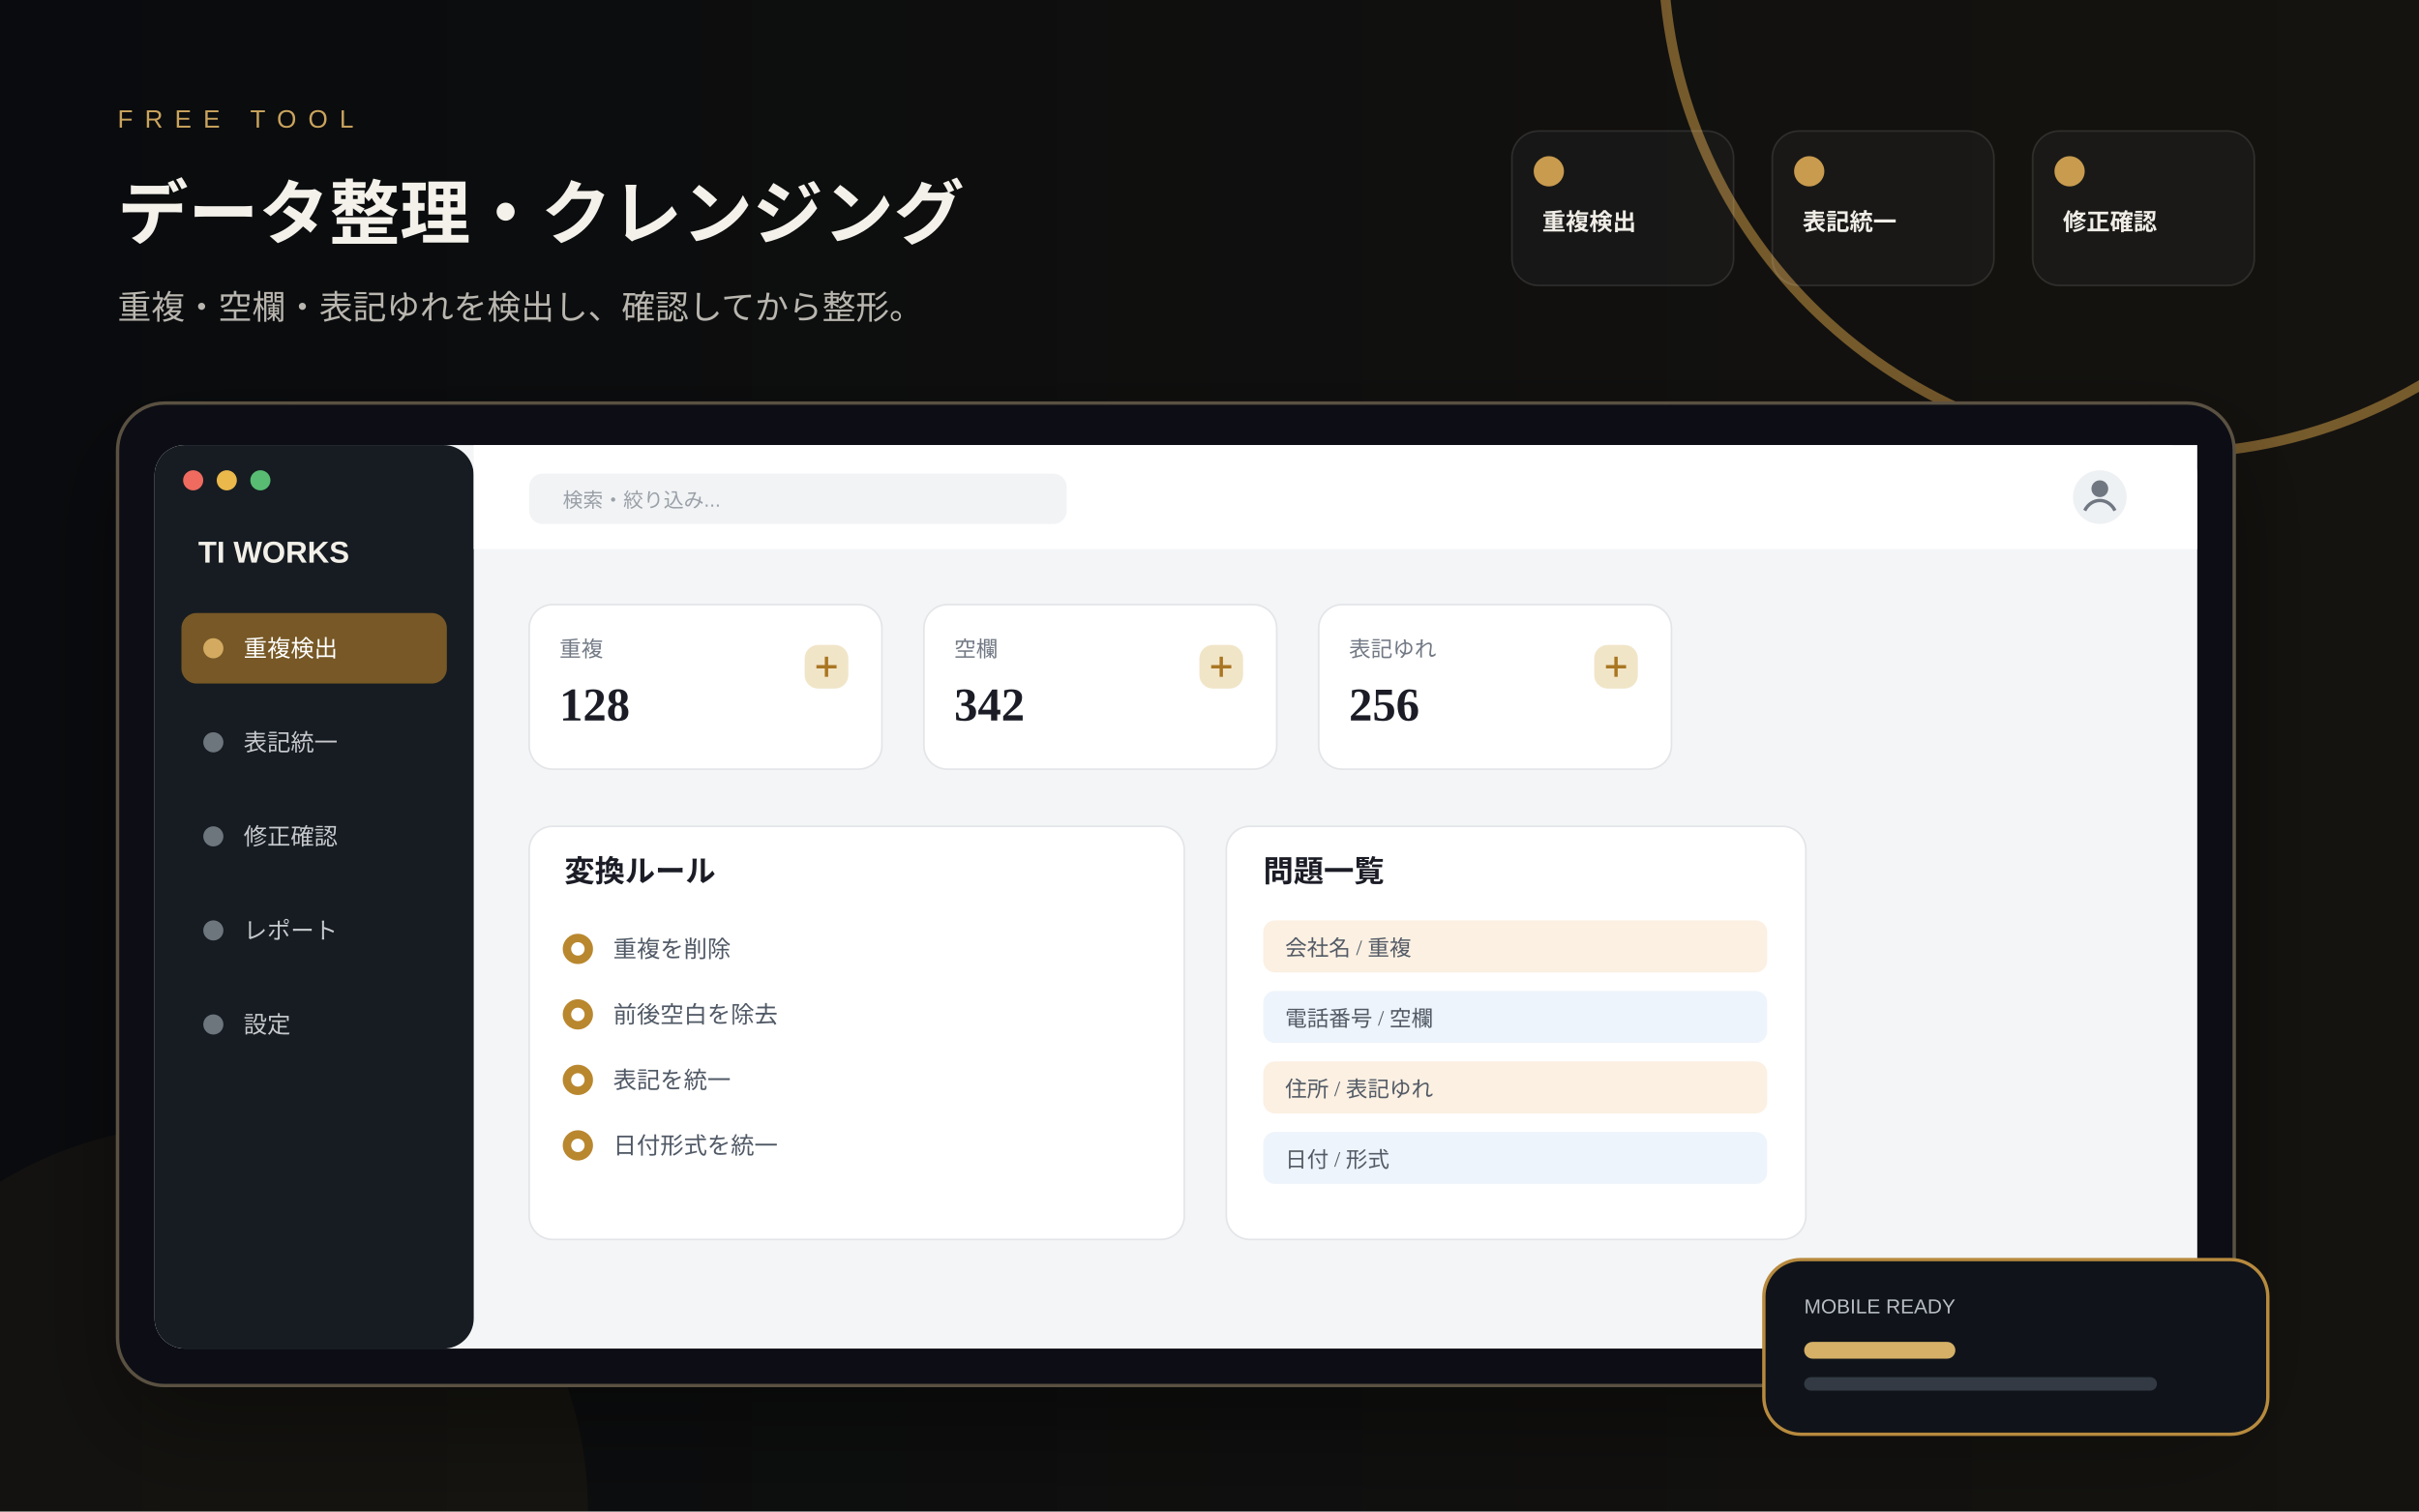
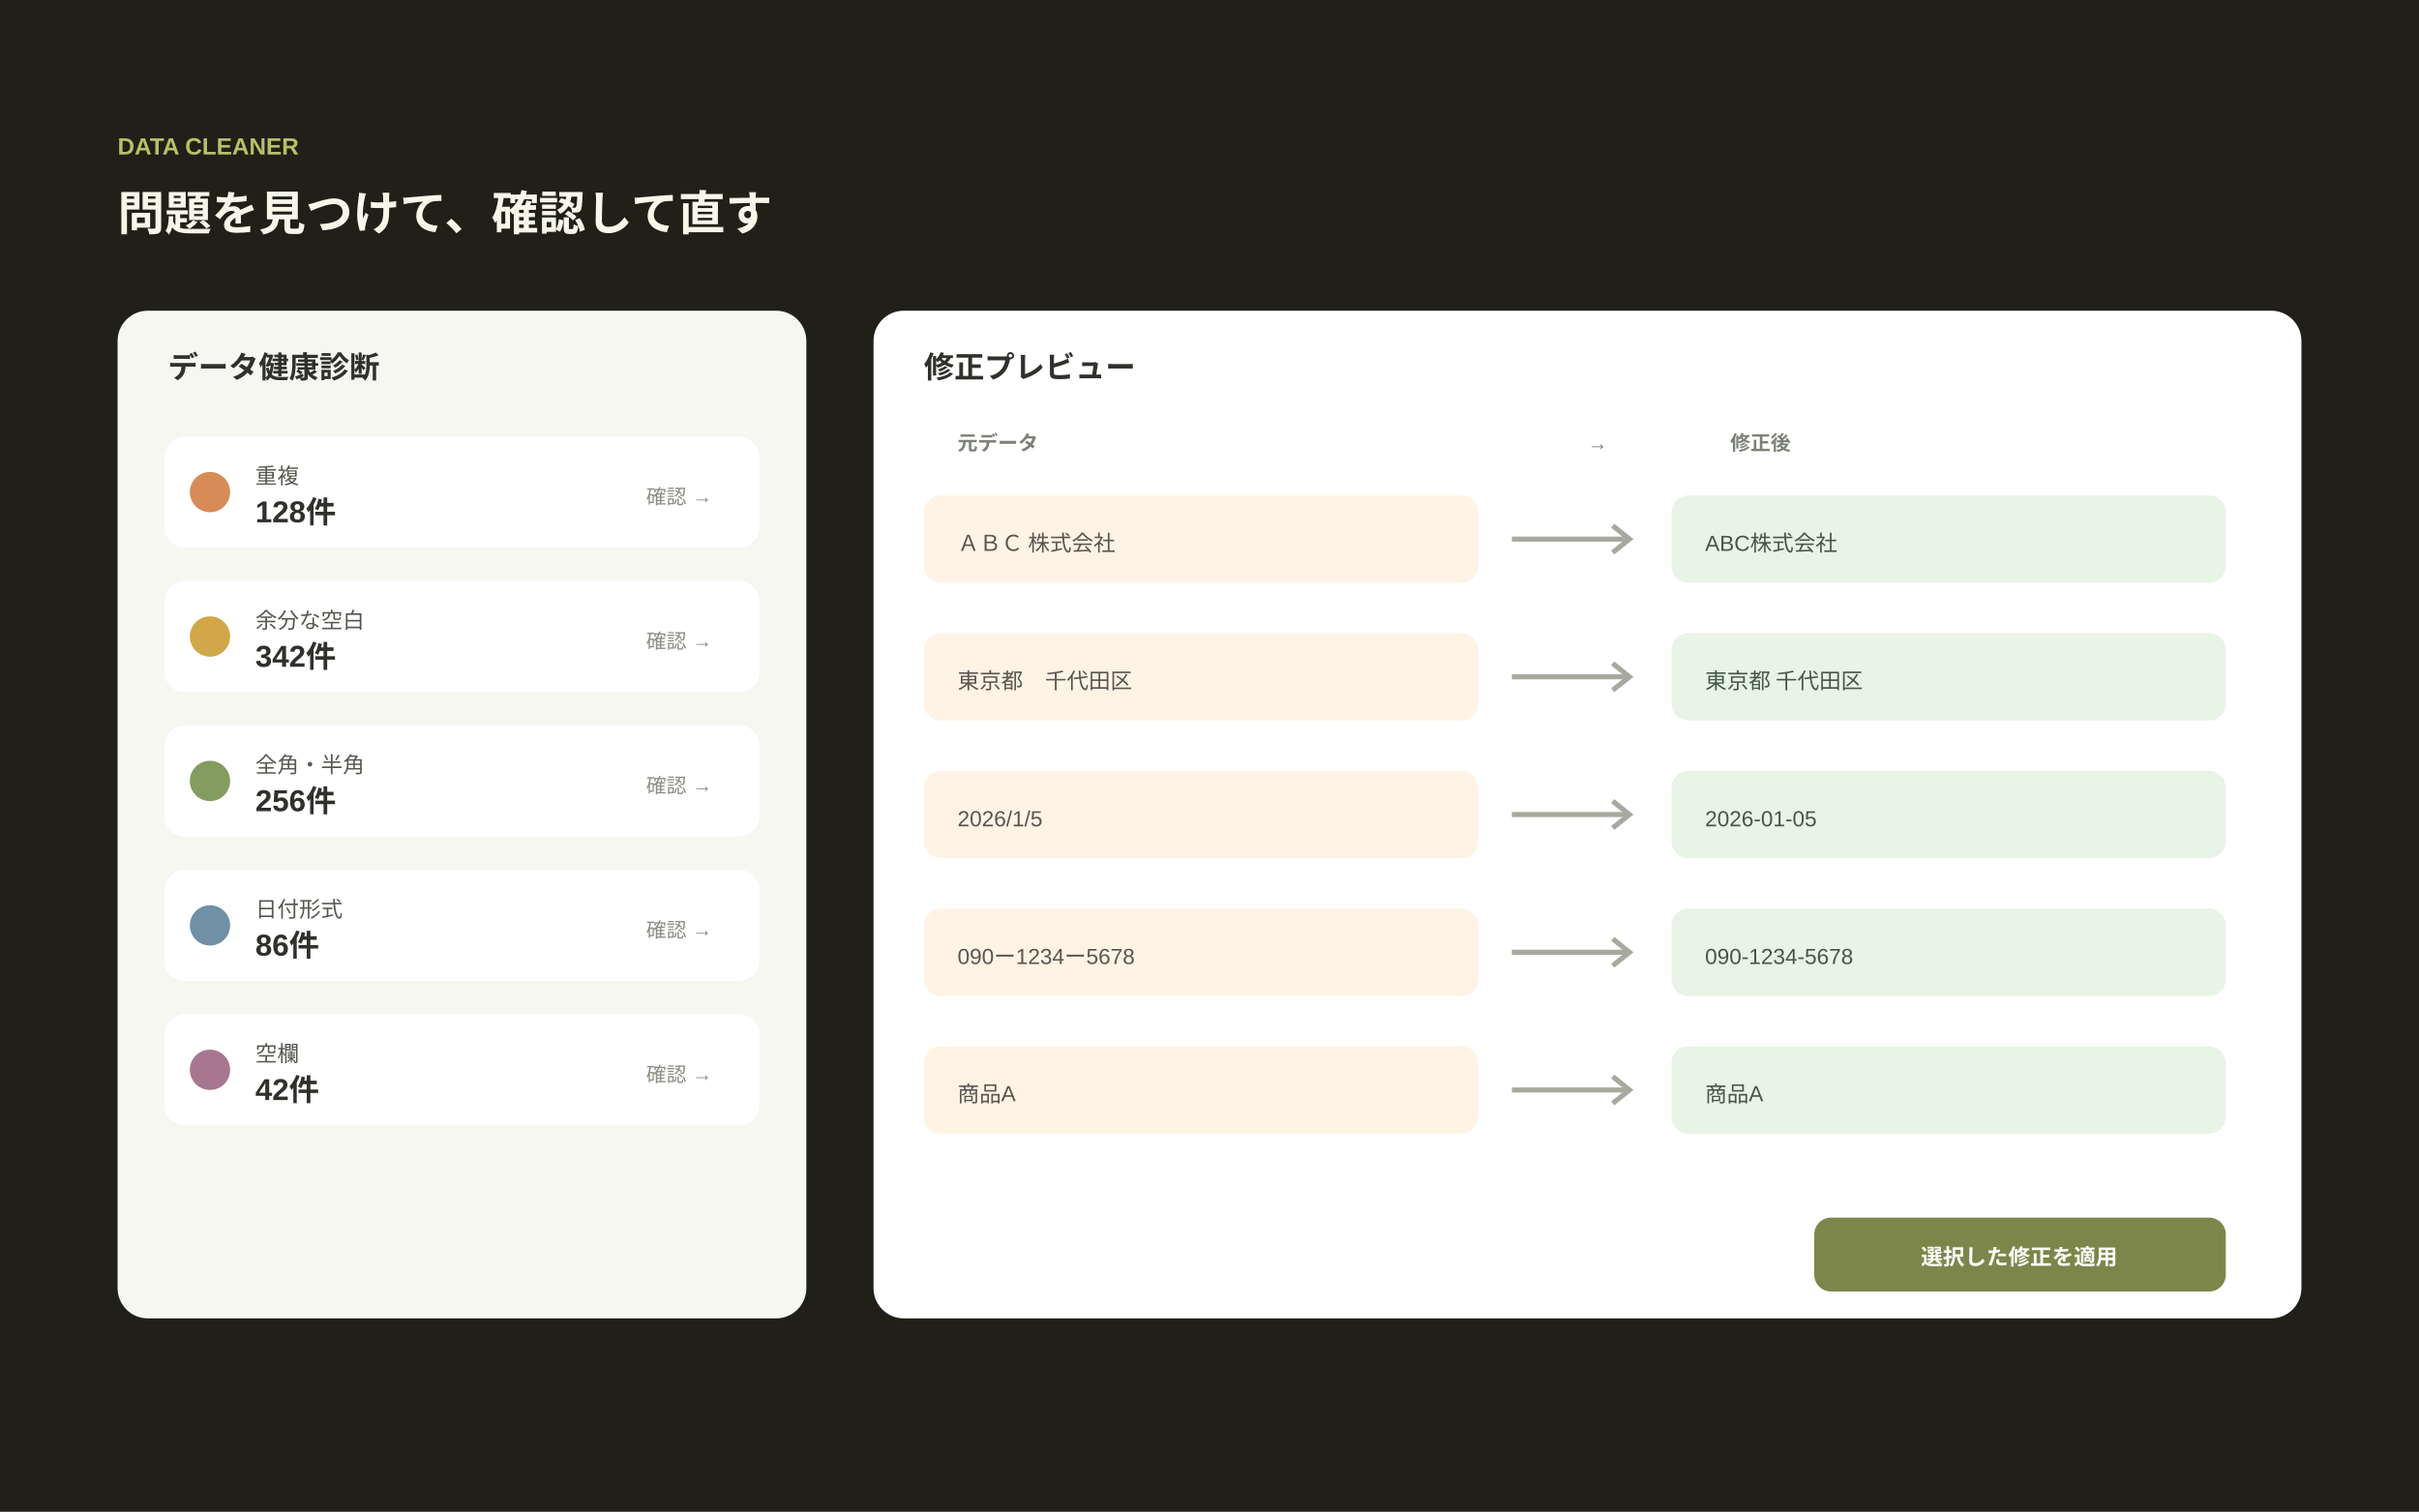
<svg xmlns="http://www.w3.org/2000/svg" width="1440" height="900" viewBox="0 0 1440 900" role="img" aria-labelledby="t d">
-   <defs>
-     <linearGradient id="bg" x1="0" x2="1">
-       <stop stop-color="#090b0e" />
-       <stop offset="1" stop-color="#15130f" />
-     </linearGradient>
-     <linearGradient id="gold" x1="0" x2="1">
-       <stop stop-color="#d9b66d" />
-       <stop offset="1" stop-color="#9d6c20" />
-     </linearGradient>
-     <filter id="shadow" x="-20%" y="-20%" width="140%" height="140%">
-       <feDropShadow dx="0" dy="24" stdDeviation="28" flood-color="#000" flood-opacity=".35" />
-     </filter>
-   </defs>
-   <rect width="1440" height="900" fill="url(#bg)" />
-   <circle cx="1290" cy="-30" r="300" fill="none" stroke="#c79543" stroke-width="6" opacity=".55" />
-   <circle cx="120" cy="900" r="230" fill="#b9872f" opacity=".06" />
-   <text x="70" y="76" font-family="Arial,'Noto Sans JP',sans-serif" font-size="15" letter-spacing="7" fill="#caa45d">FREE TOOL</text>
-   <text x="70" y="142" font-family="Arial,'Noto Sans JP',sans-serif" font-size="42" font-weight="700" fill="#f3f1ea">データ整理・クレンジング</text>
-   <text x="70" y="190" font-family="Arial,'Noto Sans JP',sans-serif" font-size="20" fill="#b9b6af">重複・空欄・表記ゆれを検出し、確認してから整形。</text>
-   <g transform="translate(900 78)">
-     <rect width="132" height="92" rx="16" fill="#ffffff08" stroke="#ffffff1b" />
-     <circle cx="22" cy="24" r="9" fill="#c99b4e" />
-     <text x="18" y="59" font-family="Arial,'Noto Sans JP',sans-serif" font-size="14" font-weight="700" fill="#efede6">重複検出</text>
-   </g>
-   <g transform="translate(1055 78)">
-     <rect width="132" height="92" rx="16" fill="#ffffff08" stroke="#ffffff1b" />
-     <circle cx="22" cy="24" r="9" fill="#c99b4e" />
-     <text x="18" y="59" font-family="Arial,'Noto Sans JP',sans-serif" font-size="14" font-weight="700" fill="#efede6">表記統一</text>
-   </g>
-   <g transform="translate(1210 78)">
-     <rect width="132" height="92" rx="16" fill="#ffffff08" stroke="#ffffff1b" />
-     <circle cx="22" cy="24" r="9" fill="#c99b4e" />
-     <text x="18" y="59" font-family="Arial,'Noto Sans JP',sans-serif" font-size="14" font-weight="700" fill="#efede6">修正確認</text>
-   </g>
-   <g filter="url(#shadow)">
-     <rect x="70" y="240" width="1260" height="585" rx="28" fill="#0b0e12" stroke="#5a5142" stroke-width="2" />
-     <rect x="92" y="265" width="1216" height="538" rx="18" fill="#f4f5f6" />
-     <rect x="92" y="265" width="190" height="538" rx="18" fill="#151a20" />
-     <circle cx="115" cy="286" r="6" fill="#ef6b5e" />
-     <circle cx="135" cy="286" r="6" fill="#eab84c" />
-     <circle cx="155" cy="286" r="6" fill="#58bd73" />
-     <text x="118" y="335" font-family="Arial,'Noto Sans JP',sans-serif" font-size="18" font-weight="700" fill="#f2f0e8">TI WORKS</text>
-     <g>
-       <rect x="108" y="365" width="158" height="42" rx="9" fill="#775925" />
-       <circle cx="127" cy="386" r="6" fill="#d3aa61" />
-       <text x="145" y="391" font-family="Arial,'Noto Sans JP',sans-serif" font-size="14" fill="#fff">重複検出</text>
-     </g>
-     <g>
-       <rect x="108" y="421" width="158" height="42" rx="9" fill="transparent" />
-       <circle cx="127" cy="442" r="6" fill="#6d747d" />
-       <text x="145" y="447" font-family="Arial,'Noto Sans JP',sans-serif" font-size="14" fill="#c6c9cd">表記統一</text>
-     </g>
-     <g>
-       <rect x="108" y="477" width="158" height="42" rx="9" fill="transparent" />
-       <circle cx="127" cy="498" r="6" fill="#6d747d" />
-       <text x="145" y="503" font-family="Arial,'Noto Sans JP',sans-serif" font-size="14" fill="#c6c9cd">修正確認</text>
-     </g>
-     <g>
-       <rect x="108" y="533" width="158" height="42" rx="9" fill="transparent" />
-       <circle cx="127" cy="554" r="6" fill="#6d747d" />
-       <text x="145" y="559" font-family="Arial,'Noto Sans JP',sans-serif" font-size="14" fill="#c6c9cd">レポート</text>
-     </g>
-     <g>
-       <rect x="108" y="589" width="158" height="42" rx="9" fill="transparent" />
-       <circle cx="127" cy="610" r="6" fill="#6d747d" />
-       <text x="145" y="615" font-family="Arial,'Noto Sans JP',sans-serif" font-size="14" fill="#c6c9cd">設定</text>
-     </g>
-     <rect x="282" y="265" width="1026" height="62" fill="#fff" />
-     <rect x="315" y="282" width="320" height="30" rx="8" fill="#f1f3f5" />
-     <text x="335" y="302" font-family="Arial,'Noto Sans JP',sans-serif" font-size="12" fill="#9aa0a7">検索・絞り込み...</text>
-     <circle cx="1250" cy="296" r="16" fill="#eef1f4" />
-     <circle cx="1250" cy="291" r="5" fill="#6f7781" />
-     <path d="M1241 304c4-8 14-8 18 0" fill="none" stroke="#6f7781" stroke-width="2" />
-     <g>
-       <rect x="315" y="360" width="210" height="98" rx="14" fill="#fff" stroke="#e3e5e8" />
-       <text x="333" y="391" font-size="13" fill="#727985">重複</text>
-       <text x="333" y="429" font-size="28" font-weight="700" fill="#1a1f27">128</text>
-       <rect x="479" y="384" width="26" height="26" rx="8" fill="#f1e5c8" />
-       <path d="M486 397h12M492 391v12" stroke="#a97622" stroke-width="2" />
-     </g>
-     <g>
-       <rect x="550" y="360" width="210" height="98" rx="14" fill="#fff" stroke="#e3e5e8" />
-       <text x="568" y="391" font-size="13" fill="#727985">空欄</text>
-       <text x="568" y="429" font-size="28" font-weight="700" fill="#1a1f27">342</text>
-       <rect x="714" y="384" width="26" height="26" rx="8" fill="#f1e5c8" />
-       <path d="M721 397h12M727 391v12" stroke="#a97622" stroke-width="2" />
-     </g>
-     <g>
-       <rect x="785" y="360" width="210" height="98" rx="14" fill="#fff" stroke="#e3e5e8" />
-       <text x="803" y="391" font-size="13" fill="#727985">表記ゆれ</text>
-       <text x="803" y="429" font-size="28" font-weight="700" fill="#1a1f27">256</text>
-       <rect x="949" y="384" width="26" height="26" rx="8" fill="#f1e5c8" />
-       <path d="M956 397h12M962 391v12" stroke="#a97622" stroke-width="2" />
-     </g>
-     <rect x="315" y="492" width="390" height="246" rx="14" fill="#fff" stroke="#e3e5e8" />
-     <text x="336" y="525" font-size="18" font-weight="700" fill="#1a1f27">変換ルール</text>
-     <circle cx="344" cy="565" r="9" fill="#b9872f" />
-     <circle cx="344" cy="565" r="4" fill="#fff" />
-     <text x="365" y="570" font-size="14" fill="#505965">重複を削除</text>
-     <circle cx="344" cy="604" r="9" fill="#b9872f" />
-     <circle cx="344" cy="604" r="4" fill="#fff" />
-     <text x="365" y="609" font-size="14" fill="#505965">前後空白を除去</text>
-     <circle cx="344" cy="643" r="9" fill="#b9872f" />
-     <circle cx="344" cy="643" r="4" fill="#fff" />
-     <text x="365" y="648" font-size="14" fill="#505965">表記を統一</text>
-     <circle cx="344" cy="682" r="9" fill="#b9872f" />
-     <circle cx="344" cy="682" r="4" fill="#fff" />
-     <text x="365" y="687" font-size="14" fill="#505965">日付形式を統一</text>
-     <rect x="730" y="492" width="345" height="246" rx="14" fill="#fff" stroke="#e3e5e8" />
-     <text x="752" y="525" font-size="18" font-weight="700" fill="#1a1f27">問題一覧</text>
-     <rect x="752" y="548" width="300" height="31" rx="7" fill="#fbf0e2" />
-     <text x="765" y="569" font-size="13" fill="#525a65">会社名 / 重複</text>
-     <rect x="752" y="590" width="300" height="31" rx="7" fill="#eef4fb" />
-     <text x="765" y="611" font-size="13" fill="#525a65">電話番号 / 空欄</text>
-     <rect x="752" y="632" width="300" height="31" rx="7" fill="#fbf0e2" />
-     <text x="765" y="653" font-size="13" fill="#525a65">住所 / 表記ゆれ</text>
-     <rect x="752" y="674" width="300" height="31" rx="7" fill="#eef4fb" />
-     <text x="765" y="695" font-size="13" fill="#525a65">日付 / 形式</text>
-   </g>
-   <rect x="1050" y="750" width="300" height="104" rx="22" fill="#10141a" stroke="#b78a3e" stroke-width="2" />
-   <text x="1074" y="782" font-family="Arial,'Noto Sans JP',sans-serif" font-size="12" fill="#b8bdc4">MOBILE READY</text>
-   <rect x="1074" y="799" width="90" height="10" rx="5" fill="#d5b066" />
-   <rect x="1074" y="820" width="210" height="8" rx="4" fill="#333a43" />
+   <rect width="1440" height="900" fill="#202018" />
+   <rect width="1440" height="900" fill="#202019" />
+   <text x="70" y="92" font-family="Arial,'Noto Sans JP',sans-serif" font-size="14" font-weight="700" fill="#b8bf67" text-anchor="start">DATA CLEANER</text>
+   <text x="70" y="137" font-family="Arial,'Noto Sans JP',sans-serif" font-size="28" font-weight="700" fill="#f6f6e9" text-anchor="start">問題を見つけて、確認して直す</text>
+   <rect x="70" y="185" width="410" height="600" rx="18" fill="#f7f7f2" />
+   <text x="100" y="225" font-family="Arial,'Noto Sans JP',sans-serif" font-size="18" font-weight="700" fill="#30312c" text-anchor="start">データ健康診断</text>
+   <rect x="98" y="260" width="354" height="66" rx="12" fill="#fff" />
+   <circle cx="125" cy="293" r="12" fill="#d78c58" />
+   <text x="152" y="288" font-family="Arial,'Noto Sans JP',sans-serif" font-size="13" fill="#565950">重複</text>
+   <text x="152" y="311" font-family="Arial,'Noto Sans JP',sans-serif" font-size="18" font-weight="700" fill="#2f312c">128件</text>
+   <text x="424" y="300" text-anchor="end" font-family="Arial,'Noto Sans JP',sans-serif" font-size="12" fill="#8a8e84">確認 →</text>
+   <rect x="98" y="346" width="354" height="66" rx="12" fill="#fff" />
+   <circle cx="125" cy="379" r="12" fill="#d2a747" />
+   <text x="152" y="374" font-family="Arial,'Noto Sans JP',sans-serif" font-size="13" fill="#565950">余分な空白</text>
+   <text x="152" y="397" font-family="Arial,'Noto Sans JP',sans-serif" font-size="18" font-weight="700" fill="#2f312c">342件</text>
+   <text x="424" y="386" text-anchor="end" font-family="Arial,'Noto Sans JP',sans-serif" font-size="12" fill="#8a8e84">確認 →</text>
+   <rect x="98" y="432" width="354" height="66" rx="12" fill="#fff" />
+   <circle cx="125" cy="465" r="12" fill="#849c5f" />
+   <text x="152" y="460" font-family="Arial,'Noto Sans JP',sans-serif" font-size="13" fill="#565950">全角・半角</text>
+   <text x="152" y="483" font-family="Arial,'Noto Sans JP',sans-serif" font-size="18" font-weight="700" fill="#2f312c">256件</text>
+   <text x="424" y="472" text-anchor="end" font-family="Arial,'Noto Sans JP',sans-serif" font-size="12" fill="#8a8e84">確認 →</text>
+   <rect x="98" y="518" width="354" height="66" rx="12" fill="#fff" />
+   <circle cx="125" cy="551" r="12" fill="#6f90a5" />
+   <text x="152" y="546" font-family="Arial,'Noto Sans JP',sans-serif" font-size="13" fill="#565950">日付形式</text>
+   <text x="152" y="569" font-family="Arial,'Noto Sans JP',sans-serif" font-size="18" font-weight="700" fill="#2f312c">86件</text>
+   <text x="424" y="558" text-anchor="end" font-family="Arial,'Noto Sans JP',sans-serif" font-size="12" fill="#8a8e84">確認 →</text>
+   <rect x="98" y="604" width="354" height="66" rx="12" fill="#fff" />
+   <circle cx="125" cy="637" r="12" fill="#a7768f" />
+   <text x="152" y="632" font-family="Arial,'Noto Sans JP',sans-serif" font-size="13" fill="#565950">空欄</text>
+   <text x="152" y="655" font-family="Arial,'Noto Sans JP',sans-serif" font-size="18" font-weight="700" fill="#2f312c">42件</text>
+   <text x="424" y="644" text-anchor="end" font-family="Arial,'Noto Sans JP',sans-serif" font-size="12" fill="#8a8e84">確認 →</text>
+   <rect x="520" y="185" width="850" height="600" rx="18" fill="#fff" />
+   <text x="550" y="225" font-family="Arial,'Noto Sans JP',sans-serif" font-size="18" font-weight="700" fill="#30312c" text-anchor="start">修正プレビュー</text>
+   <text x="570" y="268" font-family="Arial,'Noto Sans JP',sans-serif" font-size="12" font-weight="700" fill="#7c8178" text-anchor="start">元データ</text>
+   <text x="945" y="268" font-family="Arial,'Noto Sans JP',sans-serif" font-size="12" font-weight="700" fill="#7c8178" text-anchor="start">→</text>
+   <text x="1030" y="268" font-family="Arial,'Noto Sans JP',sans-serif" font-size="12" font-weight="700" fill="#7c8178" text-anchor="start">修正後</text>
+   <rect x="550" y="295" width="330" height="52" rx="10" fill="#fff3e6" />
+   <text x="570" y="328" font-family="Arial,'Noto Sans JP',sans-serif" font-size="13" fill="#5a554e">ＡＢＣ 株式会社</text>
+   <path d="M900 321h70" stroke="#a6aa9e" stroke-width="3" />
+   <path d="M960 313l10 8-10 8" fill="none" stroke="#a6aa9e" stroke-width="3" />
+   <rect x="995" y="295" width="330" height="52" rx="10" fill="#e8f4e5" />
+   <text x="1015" y="328" font-family="Arial,'Noto Sans JP',sans-serif" font-size="13" fill="#455845">ABC株式会社</text>
+   <rect x="550" y="377" width="330" height="52" rx="10" fill="#fff3e6" />
+   <text x="570" y="410" font-family="Arial,'Noto Sans JP',sans-serif" font-size="13" fill="#5a554e">東京都　千代田区</text>
+   <path d="M900 403h70" stroke="#a6aa9e" stroke-width="3" />
+   <path d="M960 395l10 8-10 8" fill="none" stroke="#a6aa9e" stroke-width="3" />
+   <rect x="995" y="377" width="330" height="52" rx="10" fill="#e8f4e5" />
+   <text x="1015" y="410" font-family="Arial,'Noto Sans JP',sans-serif" font-size="13" fill="#455845">東京都 千代田区</text>
+   <rect x="550" y="459" width="330" height="52" rx="10" fill="#fff3e6" />
+   <text x="570" y="492" font-family="Arial,'Noto Sans JP',sans-serif" font-size="13" fill="#5a554e">2026/1/5</text>
+   <path d="M900 485h70" stroke="#a6aa9e" stroke-width="3" />
+   <path d="M960 477l10 8-10 8" fill="none" stroke="#a6aa9e" stroke-width="3" />
+   <rect x="995" y="459" width="330" height="52" rx="10" fill="#e8f4e5" />
+   <text x="1015" y="492" font-family="Arial,'Noto Sans JP',sans-serif" font-size="13" fill="#455845">2026-01-05</text>
+   <rect x="550" y="541" width="330" height="52" rx="10" fill="#fff3e6" />
+   <text x="570" y="574" font-family="Arial,'Noto Sans JP',sans-serif" font-size="13" fill="#5a554e">090ー1234ー5678</text>
+   <path d="M900 567h70" stroke="#a6aa9e" stroke-width="3" />
+   <path d="M960 559l10 8-10 8" fill="none" stroke="#a6aa9e" stroke-width="3" />
+   <rect x="995" y="541" width="330" height="52" rx="10" fill="#e8f4e5" />
+   <text x="1015" y="574" font-family="Arial,'Noto Sans JP',sans-serif" font-size="13" fill="#455845">090-1234-5678</text>
+   <rect x="550" y="623" width="330" height="52" rx="10" fill="#fff3e6" />
+   <text x="570" y="656" font-family="Arial,'Noto Sans JP',sans-serif" font-size="13" fill="#5a554e">商品A </text>
+   <path d="M900 649h70" stroke="#a6aa9e" stroke-width="3" />
+   <path d="M960 641l10 8-10 8" fill="none" stroke="#a6aa9e" stroke-width="3" />
+   <rect x="995" y="623" width="330" height="52" rx="10" fill="#e8f4e5" />
+   <text x="1015" y="656" font-family="Arial,'Noto Sans JP',sans-serif" font-size="13" fill="#455845">商品A</text>
+   <rect x="1080" y="725" width="245" height="44" rx="10" fill="#7d864a" />
+   <text x="1202" y="753" font-family="Arial,'Noto Sans JP',sans-serif" font-size="13" font-weight="700" fill="#fff" text-anchor="middle">選択した修正を適用</text>
</svg>
